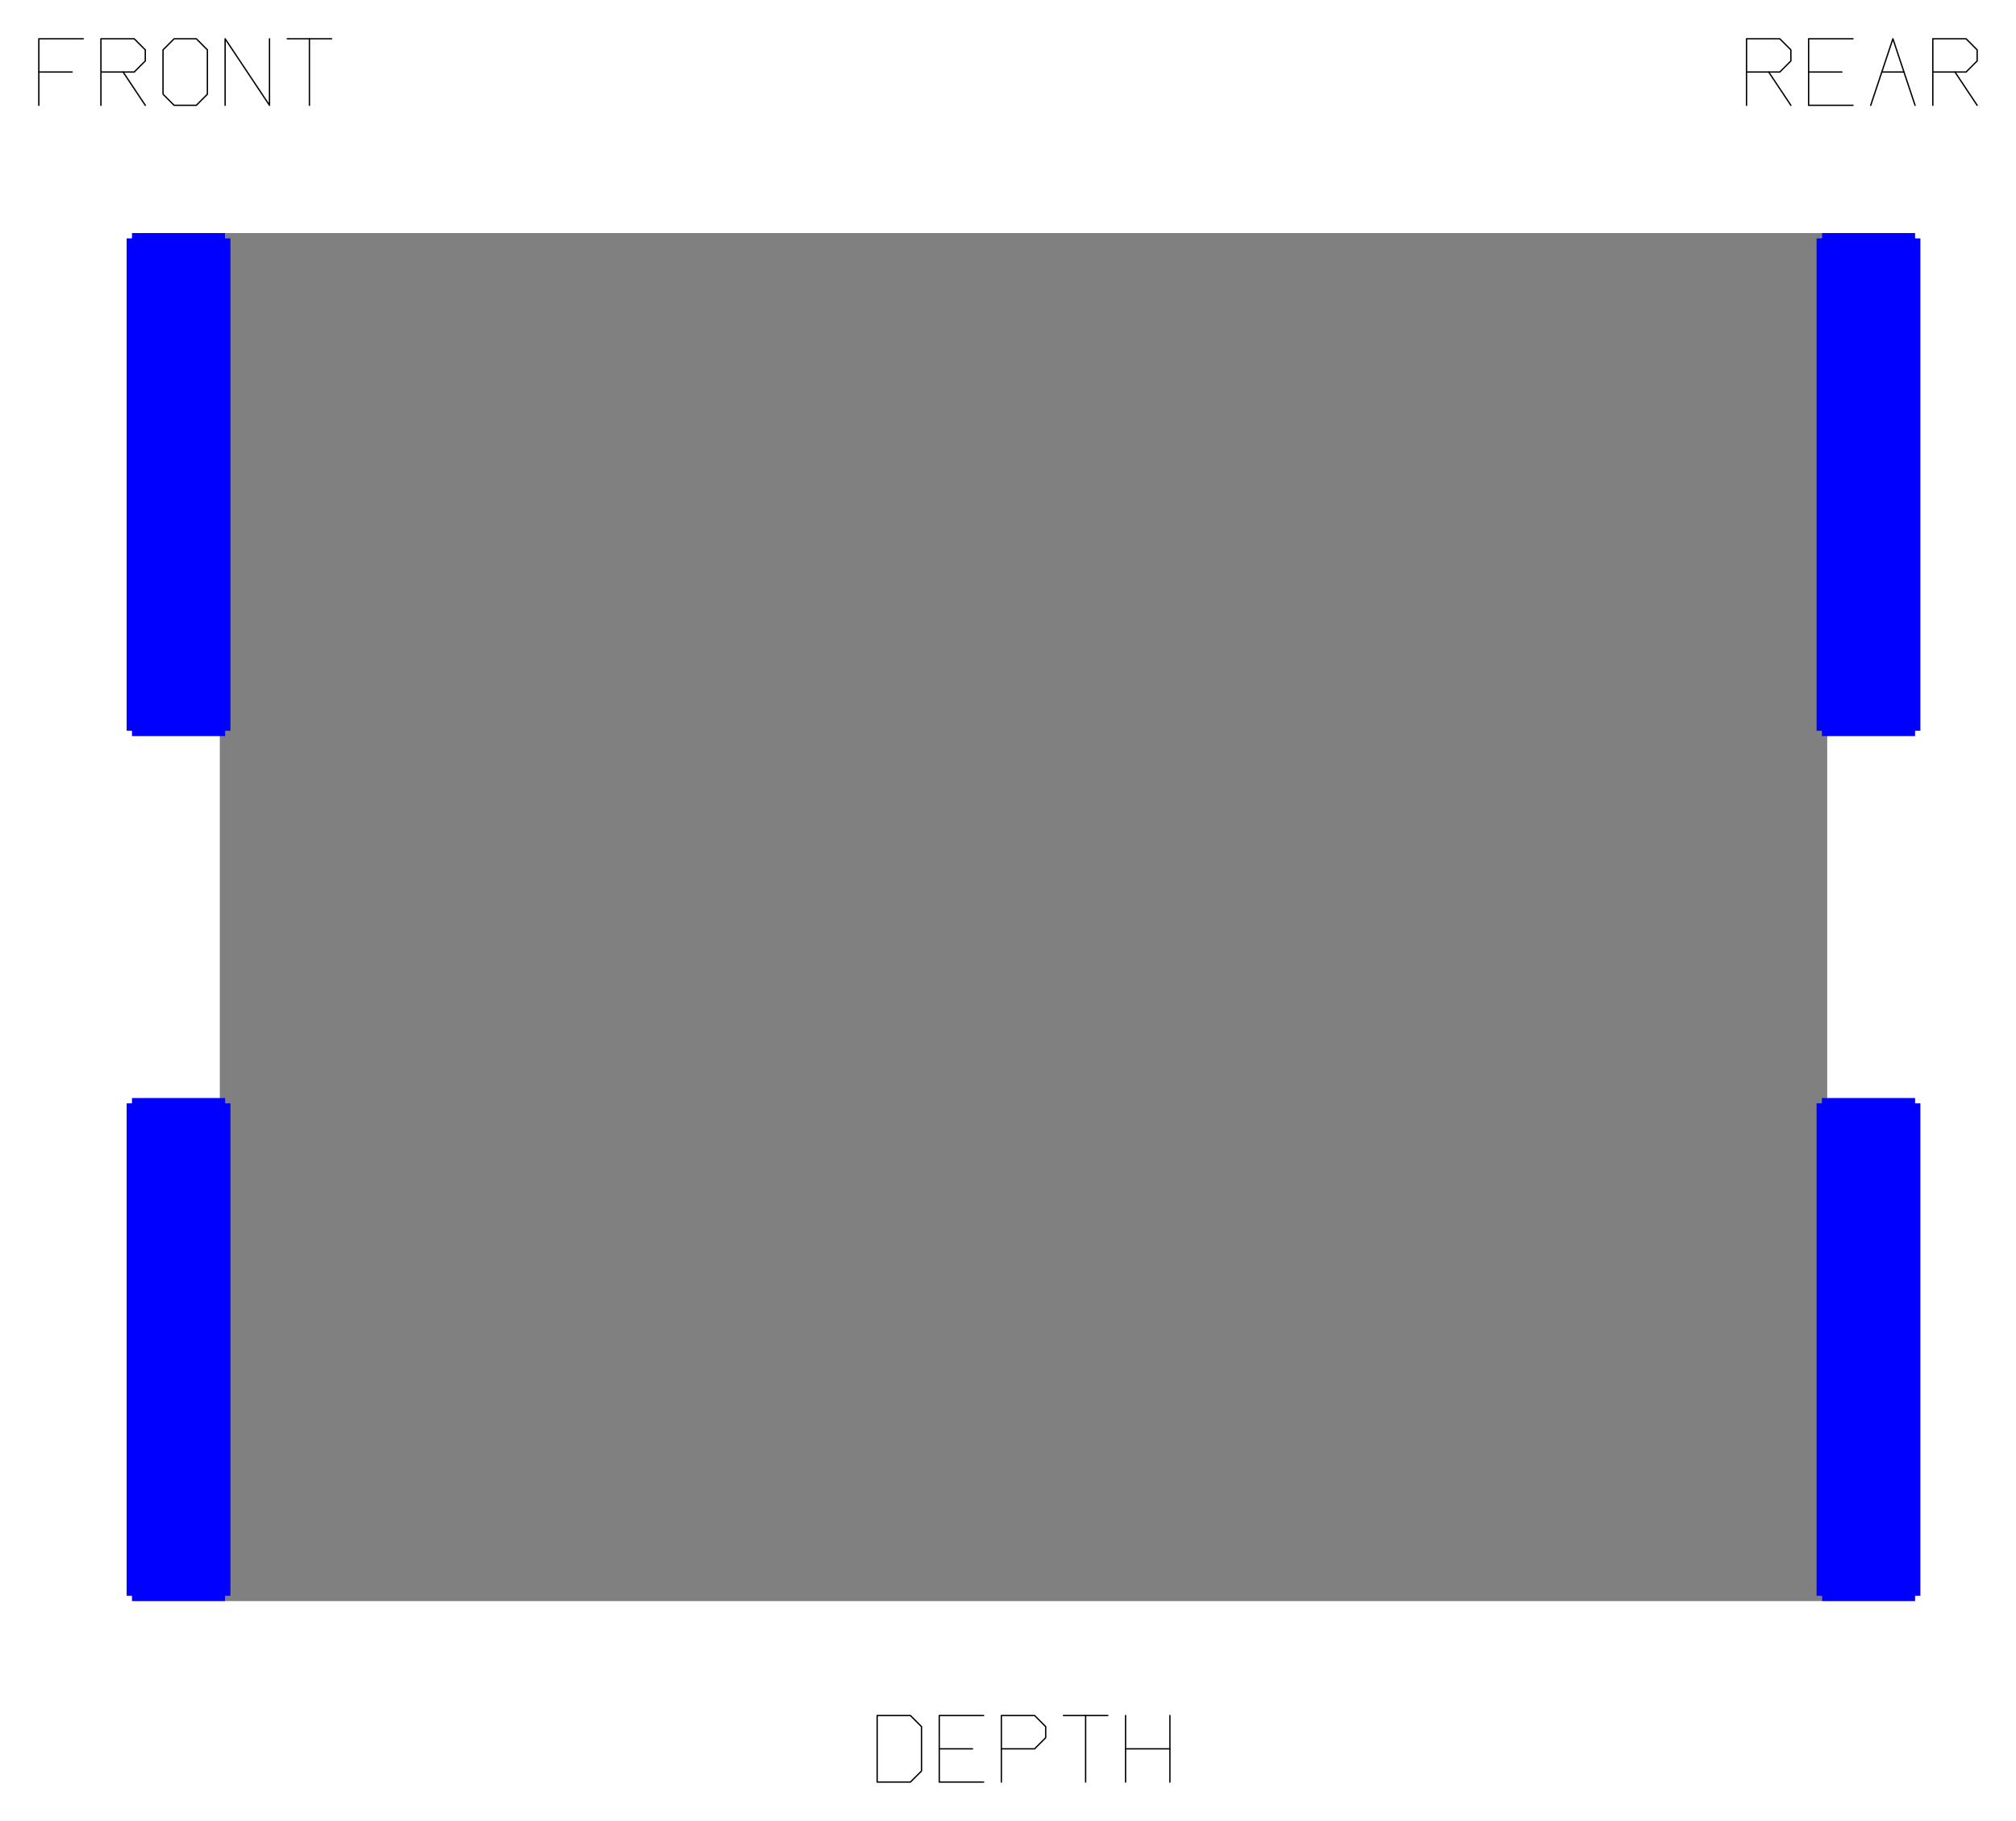
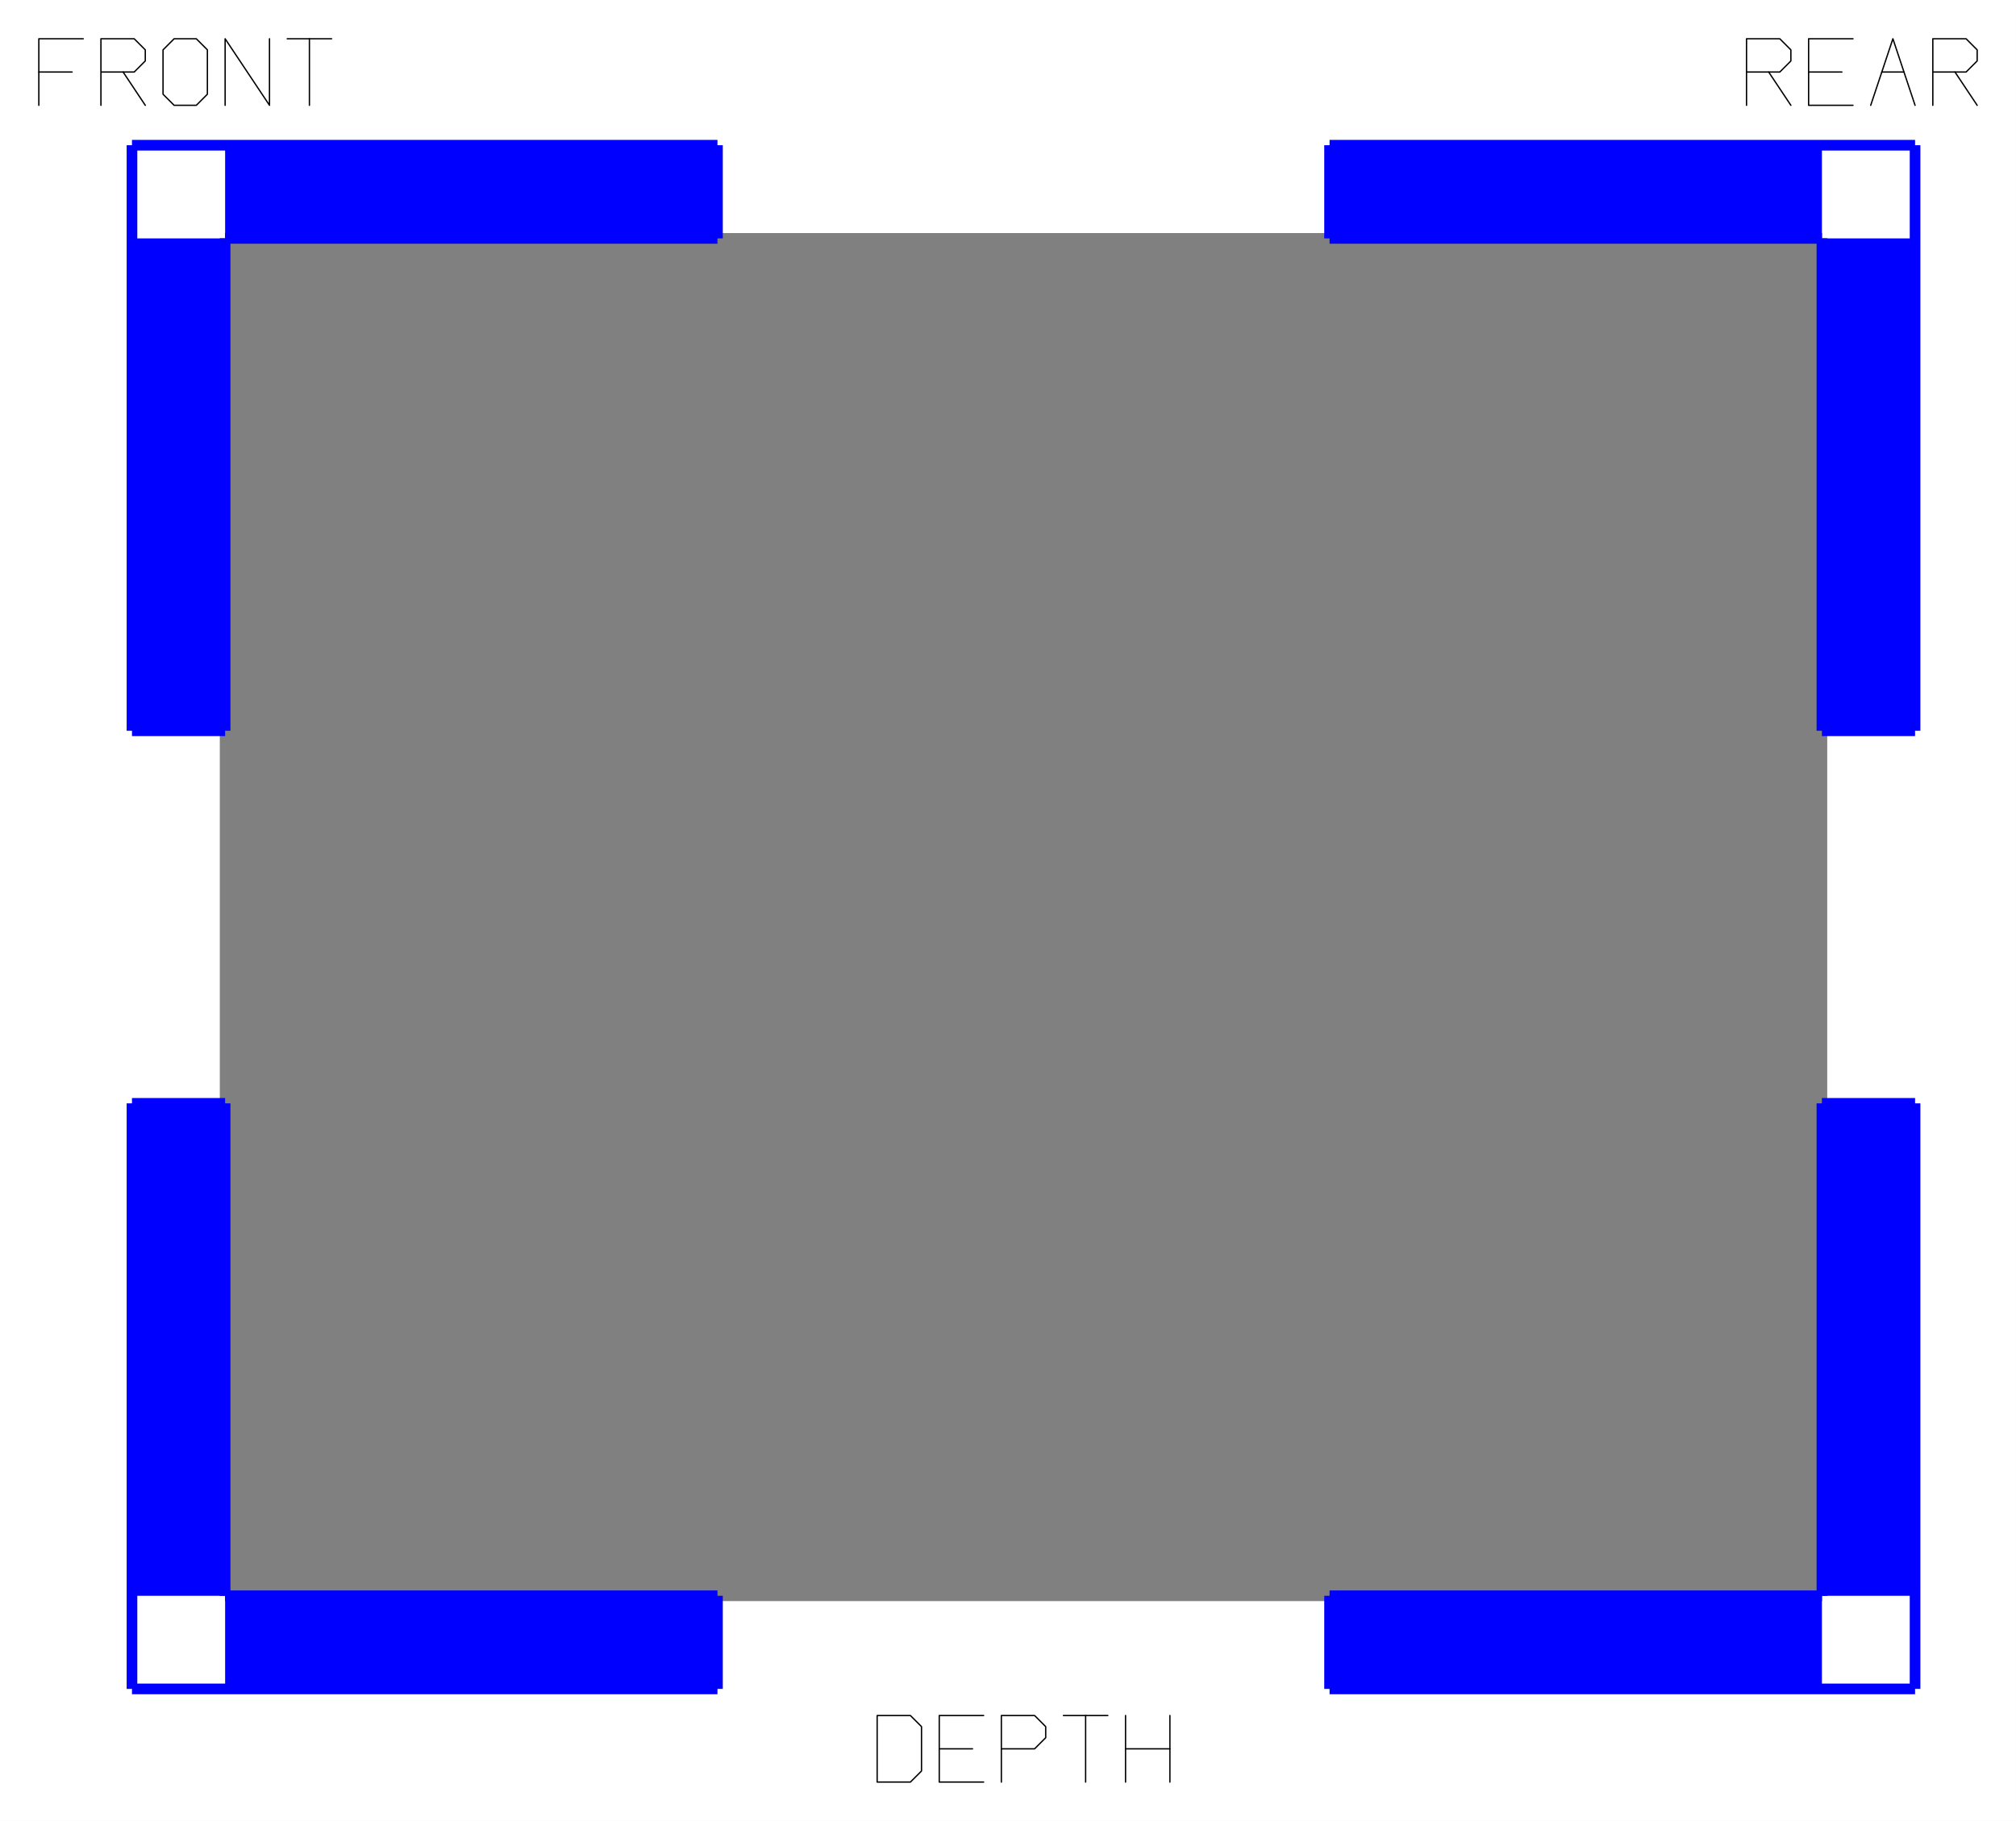
<svg xmlns="http://www.w3.org/2000/svg" viewBox="0 0 151.493 136.827" width="1600" height="1445">
  <rect width="100%" height="100%" fill="white" />
  <path fill="#808080" d="M16.913 119.913L136.913 119.913L136.913 17.913ZM16.913 119.913L136.913 17.913L16.913 17.913Z" />
  <path fill="#808080" d="M16.913 119.513L16.913 120.313L136.913 120.313ZM16.913 119.513L136.913 120.313L136.913 119.513ZM136.513 119.913L137.313 119.913L137.313 17.913ZM136.513 119.913L137.313 17.913L136.513 17.913ZM136.913 18.313L136.913 17.513L16.913 17.513ZM136.913 18.313L16.913 17.513L16.913 18.313ZM17.313 17.913L16.513 17.913L16.513 119.913ZM17.313 17.913L16.513 119.913L17.313 119.913Z" />
  <path fill="#0000ff" d="M9.913 54.913L16.913 54.913L16.913 17.913ZM9.913 54.913L16.913 17.913L9.913 17.913Z" />
+   <path fill="#0000ff" d="M16.913 17.913L53.913 17.913L53.913 10.913ZM16.913 17.913L53.913 10.913L16.913 10.913Z" />
+   <path fill="#0000ff" d="M9.913 54.513L9.913 55.313L16.913 55.313ZM9.913 54.513L16.913 55.313L16.913 54.513ZM16.513 54.913L17.313 54.913L17.313 17.913ZM16.513 54.913L17.313 17.913L16.513 17.913ZM16.913 17.513L16.913 18.313L53.913 18.313ZM16.913 17.513L53.913 18.313L53.913 17.513ZM53.513 17.913L54.313 17.913L54.313 10.913ZM53.513 17.913L54.313 10.913L53.513 10.913ZM53.913 11.313L53.913 10.513L9.913 10.513ZM53.913 11.313L9.913 10.513L9.913 11.313ZM10.313 10.913L9.513 10.913L9.513 54.913ZM10.313 10.913L9.513 54.913L10.313 54.913Z" />
  <path fill="#0000ff" d="M9.913 119.913L16.913 119.913L16.913 82.913ZM9.913 119.913L16.913 82.913L9.913 82.913Z" />
+   <path fill="#0000ff" d="M16.913 126.913L53.913 126.913L53.913 119.913ZM16.913 126.913L53.913 119.913L16.913 119.913Z" />
+   <path fill="#0000ff" d="M9.913 82.513L9.913 83.313L16.913 83.313ZM9.913 82.513L16.913 83.313L16.913 82.513ZM17.313 82.913L16.513 82.913L16.513 119.913ZM17.313 82.913L16.513 119.913L17.313 119.913ZM16.913 119.513L16.913 120.313L53.913 120.313ZM16.913 119.513L53.913 120.313L53.913 119.513ZM54.313 119.913L53.513 119.913L53.513 126.913ZM54.313 119.913L53.513 126.913L54.313 126.913ZM53.913 127.313L53.913 126.513L9.913 126.513ZM53.913 127.313L9.913 126.513L9.913 127.313ZM9.513 126.913L10.313 126.913L10.313 82.913ZM9.513 126.913L10.313 82.913L9.513 82.913Z" />
  <path fill="#0000ff" d="M136.913 54.913L143.913 54.913L143.913 17.913ZM136.913 54.913L143.913 17.913L136.913 17.913Z" />
+   <path fill="#0000ff" d="M99.913 17.913L136.913 17.913L136.913 10.913ZM99.913 17.913L136.913 10.913L99.913 10.913Z" />
+   <path fill="#0000ff" d="M143.913 55.313L143.913 54.513L136.913 54.513ZM143.913 55.313L136.913 54.513L136.913 55.313ZM136.513 54.913L137.313 54.913L137.313 17.913ZM136.513 54.913L137.313 17.913L136.513 17.913ZM136.913 18.313L136.913 17.513L99.913 17.513ZM136.913 18.313L99.913 17.513L99.913 18.313ZM99.513 17.913L100.313 17.913L100.313 10.913ZM99.513 17.913L100.313 10.913L99.513 10.913ZM99.913 10.513L99.913 11.313L143.913 11.313ZM99.913 10.513L143.913 11.313L143.913 10.513ZM144.313 10.913L143.513 10.913L143.513 54.913ZM144.313 10.913L143.513 54.913L144.313 54.913Z" />
  <path fill="#0000ff" d="M136.913 119.913L143.913 119.913L143.913 82.913ZM136.913 119.913L143.913 82.913L136.913 82.913Z" />
-   <path fill="#0000ff" d="M9.913 54.513L9.913 55.313L16.913 55.313ZM9.913 54.513L16.913 55.313L16.913 54.513ZM16.513 54.913L17.313 54.913L17.313 17.913ZM16.513 54.913L17.313 17.913L16.513 17.913ZM16.913 18.313L16.913 17.513L9.913 17.513ZM16.913 18.313L9.913 17.513L9.913 18.313ZM10.313 17.913L9.513 17.913L9.513 54.913ZM10.313 17.913L9.513 54.913L10.313 54.913Z" />
-   <path fill="#0000ff" d="M9.913 119.513L9.913 120.313L16.913 120.313ZM9.913 119.513L16.913 120.313L16.913 119.513ZM16.513 119.913L17.313 119.913L17.313 82.913ZM16.513 119.913L17.313 82.913L16.513 82.913ZM16.913 83.313L16.913 82.513L9.913 82.513ZM16.913 83.313L9.913 82.513L9.913 83.313ZM10.313 82.913L9.513 82.913L9.513 119.913ZM10.313 82.913L9.513 119.913L10.313 119.913Z" />
-   <path fill="#0000ff" d="M136.913 54.513L136.913 55.313L143.913 55.313ZM136.913 54.513L143.913 55.313L143.913 54.513ZM143.513 54.913L144.313 54.913L144.313 17.913ZM143.513 54.913L144.313 17.913L143.513 17.913ZM143.913 18.313L143.913 17.513L136.913 17.513ZM143.913 18.313L136.913 17.513L136.913 18.313ZM137.313 17.913L136.513 17.913L136.513 54.913ZM137.313 17.913L136.513 54.913L137.313 54.913Z" />
-   <path fill="#0000ff" d="M136.913 119.513L136.913 120.313L143.913 120.313ZM136.913 119.513L143.913 120.313L143.913 119.513ZM143.513 119.913L144.313 119.913L144.313 82.913ZM143.513 119.913L144.313 82.913L143.513 82.913ZM143.913 83.313L143.913 82.513L136.913 82.513ZM143.913 83.313L136.913 82.513L136.913 83.313ZM137.313 82.913L136.513 82.913L136.513 119.913ZM137.313 82.913L136.513 119.913L137.313 119.913Z" />
+   <path fill="#0000ff" d="M99.913 126.913L136.913 126.913L136.913 119.913ZM99.913 126.913L136.913 119.913L99.913 119.913Z" />
+   <path fill="#0000ff" d="M143.913 83.313L143.913 82.513L136.913 82.513ZM143.913 83.313L136.913 82.513L136.913 83.313ZM137.313 82.913L136.513 82.913L136.513 119.913ZM137.313 82.913L136.513 119.913L137.313 119.913ZM136.913 120.313L136.913 119.513L99.913 119.513ZM136.913 120.313L99.913 119.513L99.913 120.313ZM100.313 119.913L99.513 119.913L99.513 126.913ZM100.313 119.913L99.513 126.913L100.313 126.913ZM99.913 126.513L99.913 127.313L143.913 127.313ZM99.913 126.513L143.913 127.313L143.913 126.513ZM143.513 126.913L144.313 126.913L144.313 82.913ZM143.513 126.913L144.313 82.913L143.513 82.913Z" />
  <polyline fill="none" stroke="#000000" stroke-width="0.101" stroke-linecap="round" stroke-linejoin="round" points="6.247,2.913 2.913,2.913 2.913,7.913 " />
  <polyline fill="none" stroke="#000000" stroke-width="0.101" stroke-linecap="round" stroke-linejoin="round" points="2.913,5.413 5.413,5.413 " />
  <polyline fill="none" stroke="#000000" stroke-width="0.101" stroke-linecap="round" stroke-linejoin="round" points="7.58,7.913 7.58,2.913 10.08,2.913 10.913,3.747 10.913,4.58 10.08,5.413 7.58,5.413 " />
  <polyline fill="none" stroke="#000000" stroke-width="0.101" stroke-linecap="round" stroke-linejoin="round" points="9.247,5.413 10.913,7.913 " />
  <polyline fill="none" stroke="#000000" stroke-width="0.101" stroke-linecap="round" stroke-linejoin="round" points="13.08,7.913 12.247,7.08 12.247,3.747 13.08,2.913 14.747,2.913 15.58,3.747 15.58,7.08 14.747,7.913 13.08,7.913 " />
  <polyline fill="none" stroke="#000000" stroke-width="0.101" stroke-linecap="round" stroke-linejoin="round" points="16.913,7.913 16.913,2.913 20.247,7.913 20.247,2.913 " />
  <polyline fill="none" stroke="#000000" stroke-width="0.101" stroke-linecap="round" stroke-linejoin="round" points="21.58,2.913 24.913,2.913 " />
  <polyline fill="none" stroke="#000000" stroke-width="0.101" stroke-linecap="round" stroke-linejoin="round" points="23.247,2.913 23.247,7.913 " />
  <polyline fill="none" stroke="#000000" stroke-width="0.101" stroke-linecap="round" stroke-linejoin="round" points="131.247,7.913 131.247,2.913 133.747,2.913 134.58,3.747 134.58,4.58 133.747,5.413 131.247,5.413 " />
  <polyline fill="none" stroke="#000000" stroke-width="0.101" stroke-linecap="round" stroke-linejoin="round" points="132.913,5.413 134.58,7.913 " />
  <polyline fill="none" stroke="#000000" stroke-width="0.101" stroke-linecap="round" stroke-linejoin="round" points="139.247,2.913 135.913,2.913 135.913,7.913 139.247,7.913 " />
  <polyline fill="none" stroke="#000000" stroke-width="0.101" stroke-linecap="round" stroke-linejoin="round" points="135.913,5.413 138.413,5.413 " />
  <polyline fill="none" stroke="#000000" stroke-width="0.101" stroke-linecap="round" stroke-linejoin="round" points="140.58,7.913 142.247,2.913 143.913,7.913 " />
  <polyline fill="none" stroke="#000000" stroke-width="0.101" stroke-linecap="round" stroke-linejoin="round" points="141.413,5.413 143.08,5.413 " />
  <polyline fill="none" stroke="#000000" stroke-width="0.101" stroke-linecap="round" stroke-linejoin="round" points="145.247,7.913 145.247,2.913 147.747,2.913 148.58,3.747 148.58,4.58 147.747,5.413 145.247,5.413 " />
  <polyline fill="none" stroke="#000000" stroke-width="0.101" stroke-linecap="round" stroke-linejoin="round" points="146.913,5.413 148.58,7.913 " />
  <polyline fill="none" stroke="#000000" stroke-width="0.101" stroke-linecap="round" stroke-linejoin="round" points="65.913,133.913 65.913,128.913 68.413,128.913 69.247,129.747 69.247,133.08 68.413,133.913 65.913,133.913 " />
  <polyline fill="none" stroke="#000000" stroke-width="0.101" stroke-linecap="round" stroke-linejoin="round" points="73.913,128.913 70.58,128.913 70.58,133.913 73.913,133.913 " />
  <polyline fill="none" stroke="#000000" stroke-width="0.101" stroke-linecap="round" stroke-linejoin="round" points="70.58,131.413 73.08,131.413 " />
  <polyline fill="none" stroke="#000000" stroke-width="0.101" stroke-linecap="round" stroke-linejoin="round" points="75.247,133.913 75.247,128.913 77.747,128.913 78.58,129.747 78.58,130.58 77.747,131.413 75.247,131.413 " />
  <polyline fill="none" stroke="#000000" stroke-width="0.101" stroke-linecap="round" stroke-linejoin="round" points="79.913,128.913 83.247,128.913 " />
  <polyline fill="none" stroke="#000000" stroke-width="0.101" stroke-linecap="round" stroke-linejoin="round" points="81.58,128.913 81.58,133.913 " />
  <polyline fill="none" stroke="#000000" stroke-width="0.101" stroke-linecap="round" stroke-linejoin="round" points="84.58,133.913 84.58,128.913 " />
  <polyline fill="none" stroke="#000000" stroke-width="0.101" stroke-linecap="round" stroke-linejoin="round" points="87.913,133.913 87.913,128.913 " />
  <polyline fill="none" stroke="#000000" stroke-width="0.101" stroke-linecap="round" stroke-linejoin="round" points="84.58,131.413 87.913,131.413 " />
</svg>
